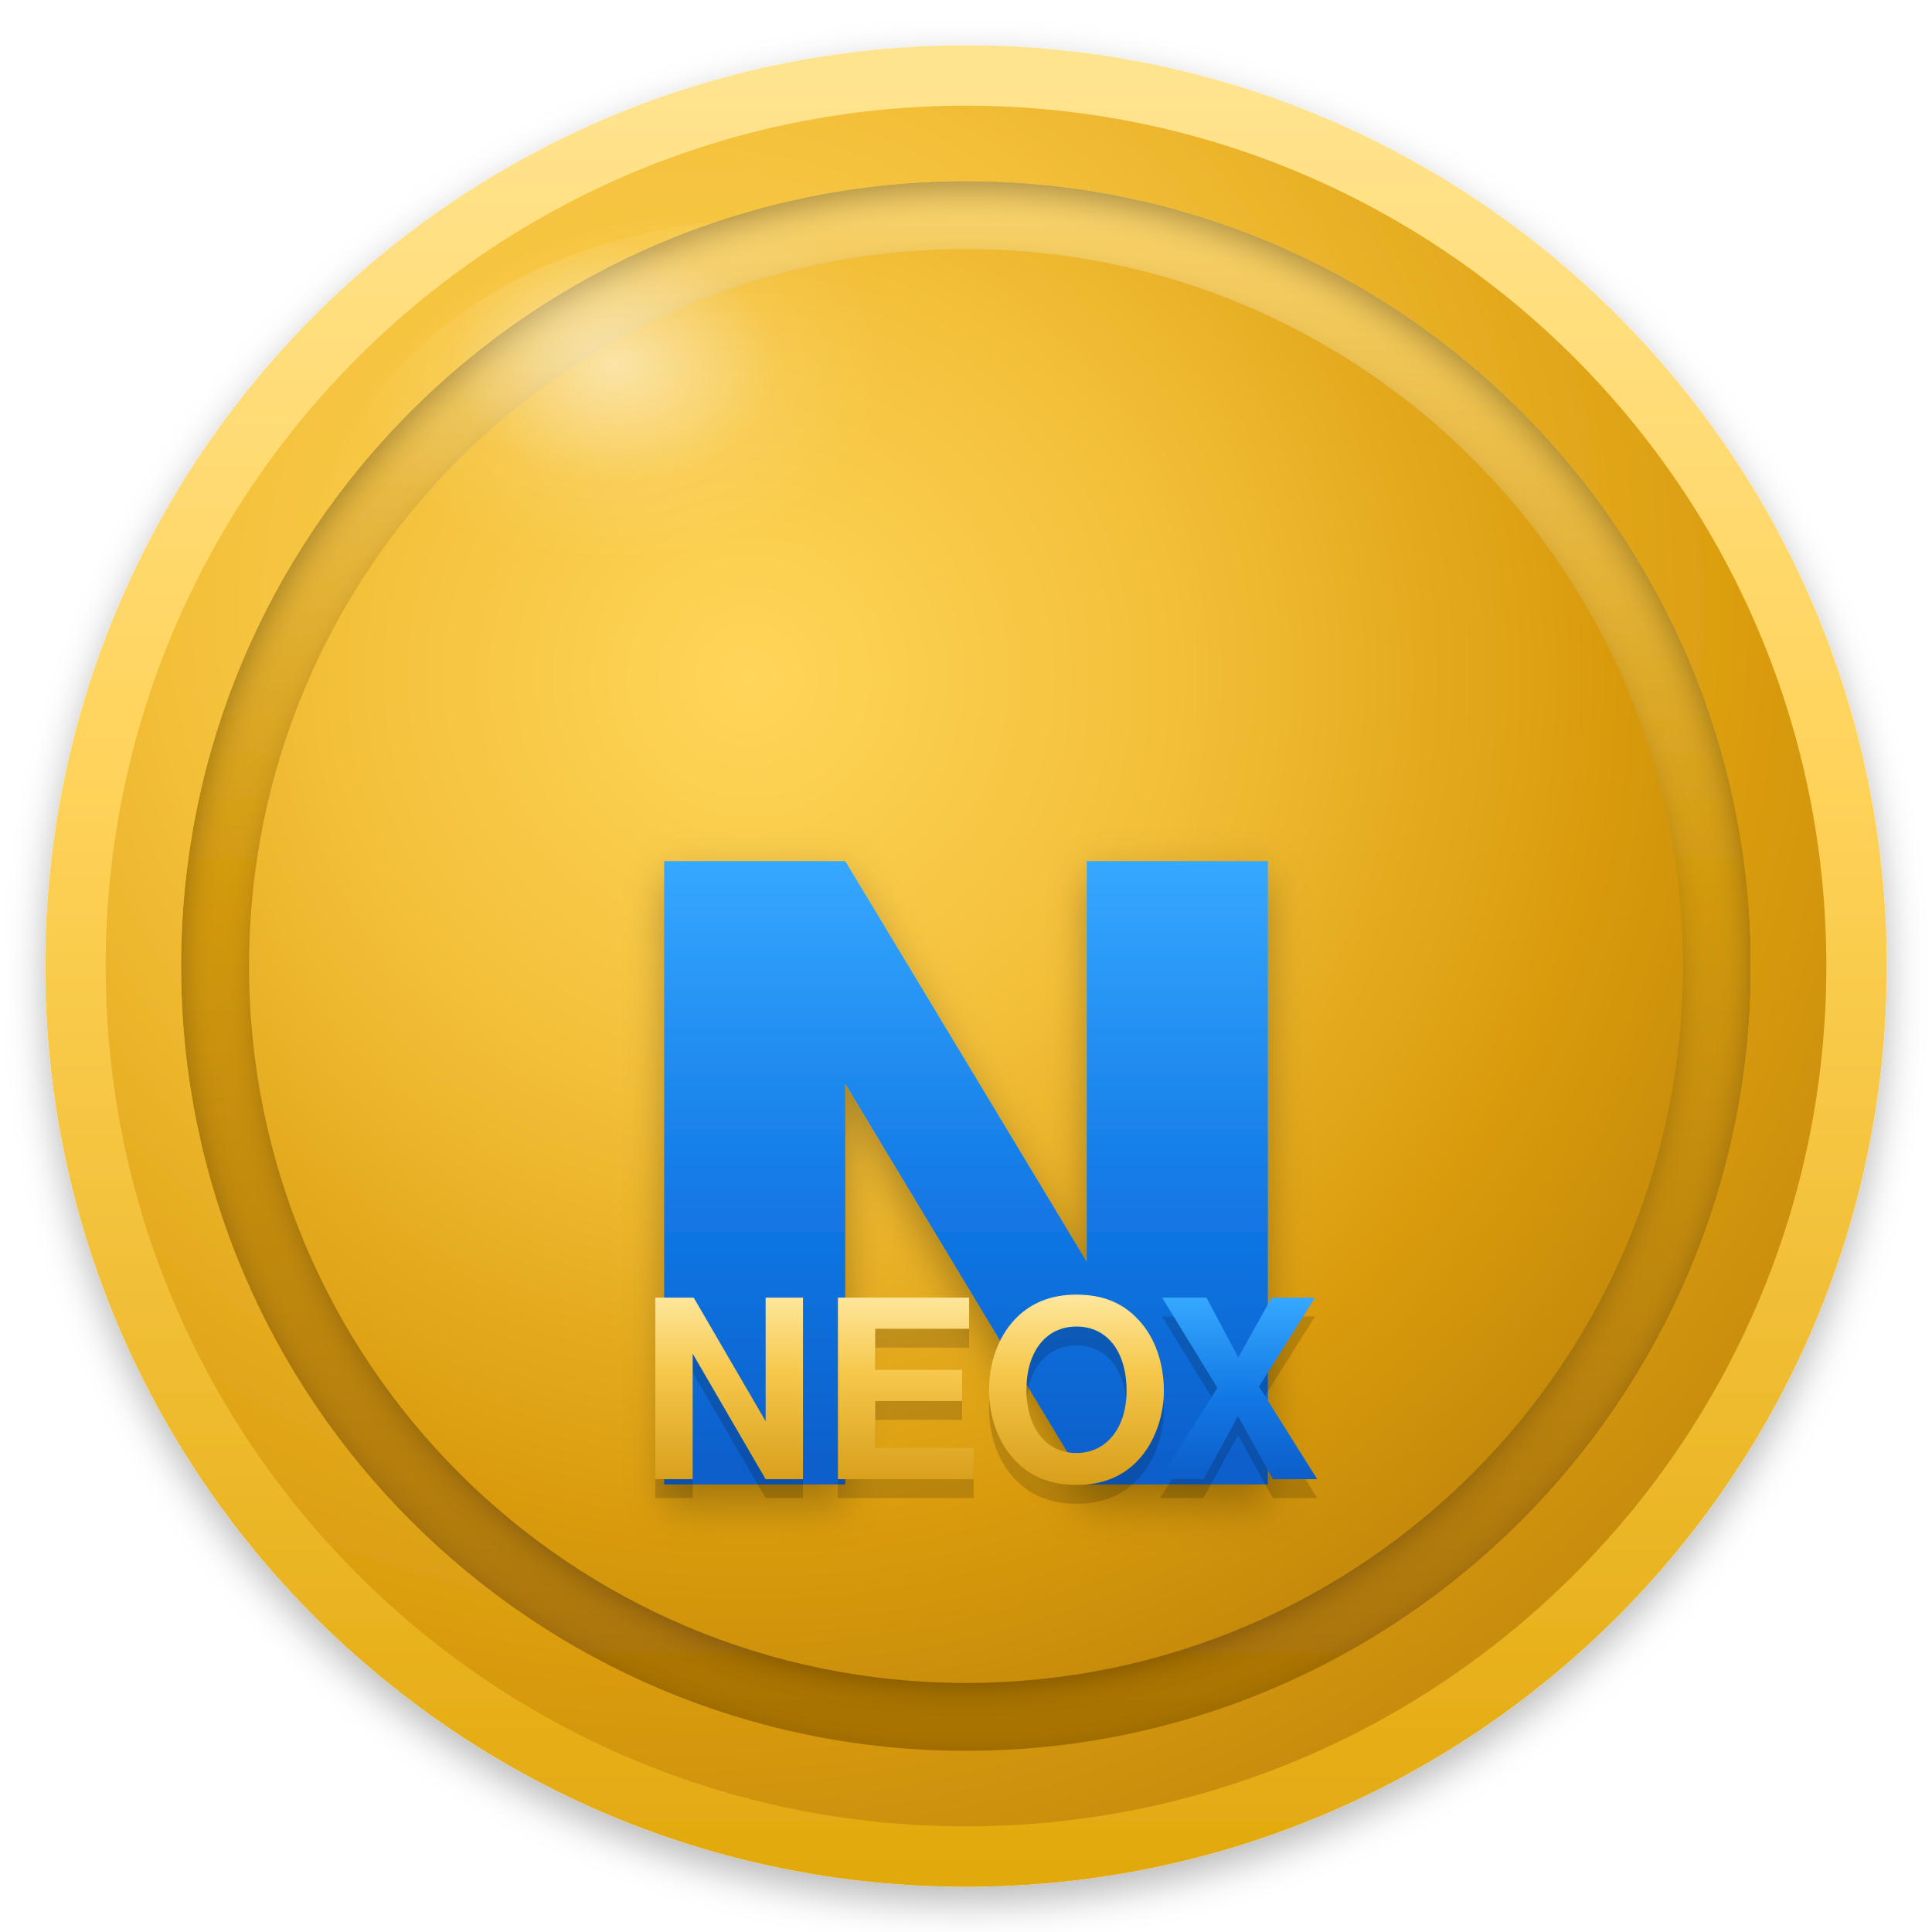
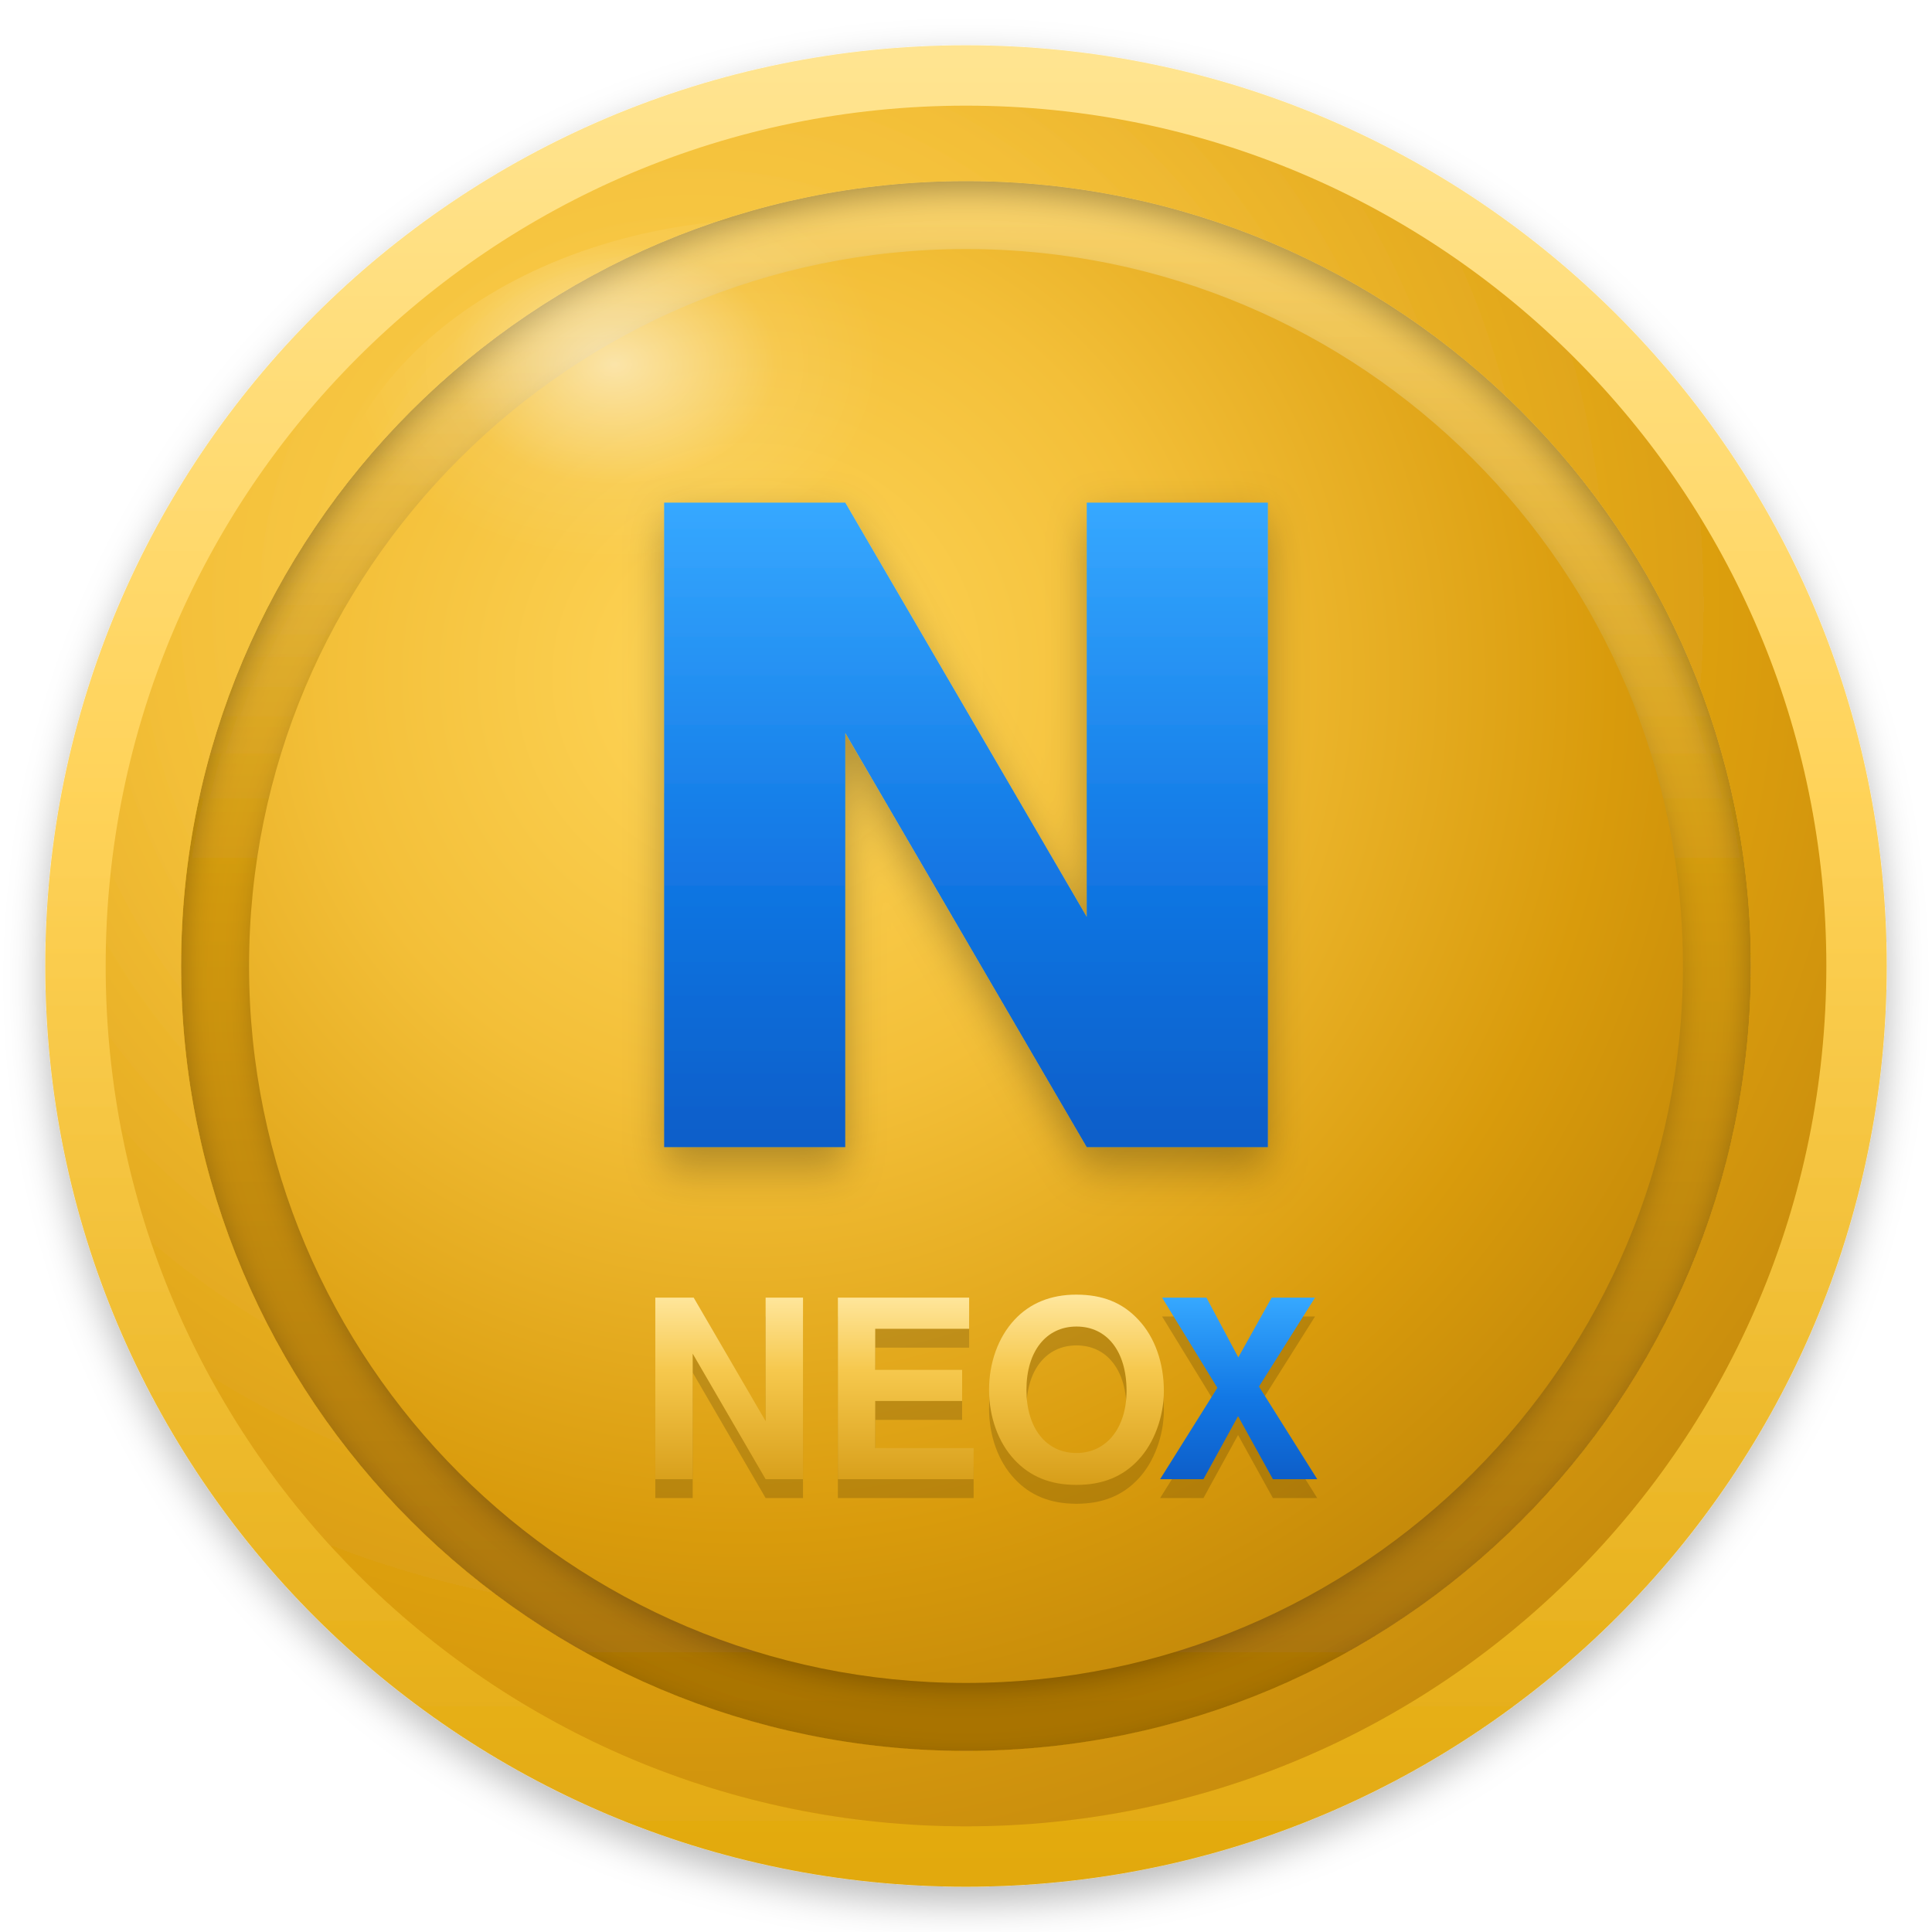
<svg xmlns="http://www.w3.org/2000/svg" viewBox="0 0 512 512" role="img" aria-label="NeoX Coin (fixed spacing)">
  <defs>
    <radialGradient id="goldRadial" cx="35%" cy="30%" r="85%">
      <stop offset="0%" stop-color="#ffd65a" />
      <stop offset="35%" stop-color="#f3bf38" />
      <stop offset="70%" stop-color="#d99b0c" />
      <stop offset="100%" stop-color="#b87f08" />
    </radialGradient>
    <linearGradient id="rimLight" x1="0" y1="0" x2="0" y2="1">
      <stop offset="0%" stop-color="#ffe490" />
      <stop offset="40%" stop-color="#ffd35a" />
      <stop offset="100%" stop-color="#e2a90e" />
    </linearGradient>
    <linearGradient id="innerRim" x1="0" y1="0" x2="0" y2="1">
      <stop offset="0%" stop-color="#f7d067" />
      <stop offset="45%" stop-color="#d2990d" />
      <stop offset="100%" stop-color="#a97306" />
    </linearGradient>
    <linearGradient id="blueGrad" x1="0" y1="0" x2="0" y2="1">
      <stop offset="0%" stop-color="#36a8ff" />
      <stop offset="55%" stop-color="#1278e5" />
      <stop offset="100%" stop-color="#0d5ec9" />
    </linearGradient>
    <linearGradient id="goldText" x1="0" y1="0" x2="0" y2="1">
      <stop offset="0%" stop-color="#ffe79e" />
      <stop offset="40%" stop-color="#f6c84d" />
      <stop offset="100%" stop-color="#d79e19" />
    </linearGradient>
    <filter id="softShadow" x="-30%" y="-30%" width="160%" height="160%">
      <feOffset dy="4" in="SourceAlpha" result="off" />
      <feGaussianBlur in="off" stdDeviation="5" result="blur" />
      <feColorMatrix in="blur" type="matrix" values="0 0 0 0 0                 0 0 0 0 0                 0 0 0 0 0                 0 0 0 .28 0" result="shadow" />
      <feMerge>
        <feMergeNode in="shadow" />
        <feMergeNode in="SourceGraphic" />
      </feMerge>
    </filter>
    <filter id="innerShadow" x="-50%" y="-50%" width="200%" height="200%">
      <feOffset dy="3" />
      <feGaussianBlur stdDeviation="4" result="g" />
      <feComposite in="g" in2="SourceAlpha" operator="arithmetic" k2="-1" k3="1" result="inner" />
      <feColorMatrix in="inner" type="matrix" values="0 0 0 0 0                 0 0 0 0 0                 0 0 0 0 0                 0 0 0 .55 0" />
      <feComposite in2="SourceGraphic" operator="over" />
    </filter>
    <radialGradient id="spec" cx="32%" cy="22%" r="30%">
      <stop offset="0%" stop-color="#fff" stop-opacity=".55" />
      <stop offset="60%" stop-color="#fff" stop-opacity=".08" />
      <stop offset="100%" stop-color="#fff" stop-opacity="0" />
    </radialGradient>
  </defs>
  <g filter="url(#softShadow)">
    <circle cx="256" cy="256" r="236" fill="url(#goldRadial)" />
    <circle cx="256" cy="256" r="236" fill="none" stroke="url(#rimLight)" stroke-width="16" />
    <circle cx="256" cy="256" r="198" fill="none" stroke="url(#innerRim)" stroke-width="20" filter="url(#innerShadow)" />
  </g>
  <circle cx="256" cy="256" r="190" fill="url(#goldRadial)" />
  <ellipse cx="206" cy="146" rx="120" ry="88" fill="url(#spec)" />
-   <g transform="translate(0,4) scale(1,1.18)">
-     <path d="M176 190 L224 190 L288 280 L288 190 L336 190 L336 330 L288 330 L224 240 L224 330 L176 330 Z" fill="url(#blueGrad)" filter="url(#softShadow)" />
+   <g transform="translate(0,-26)">
+     <g transform="translate(0,330) scale(1,1.22) translate(0,-330)">
+       <path d="M176 190 L224 190 L288 280 L288 190 L336 190 L336 330 L288 330 L224 240 L224 330 L176 330 Z" fill="url(#blueGrad)" filter="url(#softShadow)" />
+     </g>
  </g>
  <g font-family="Arial Black, Helvetica, Arial, sans-serif" font-weight="900" text-anchor="middle">
    <text x="240" y="397" font-size="66" opacity=".16" fill="#000">NEO</text>
    <text x="328" y="397" font-size="66" opacity=".16" fill="#000">X</text>
    <text x="240" y="392" font-size="66" fill="url(#goldText)">NEO</text>
    <text x="328" y="392" font-size="66" fill="url(#blueGrad)">X</text>
  </g>
</svg>
